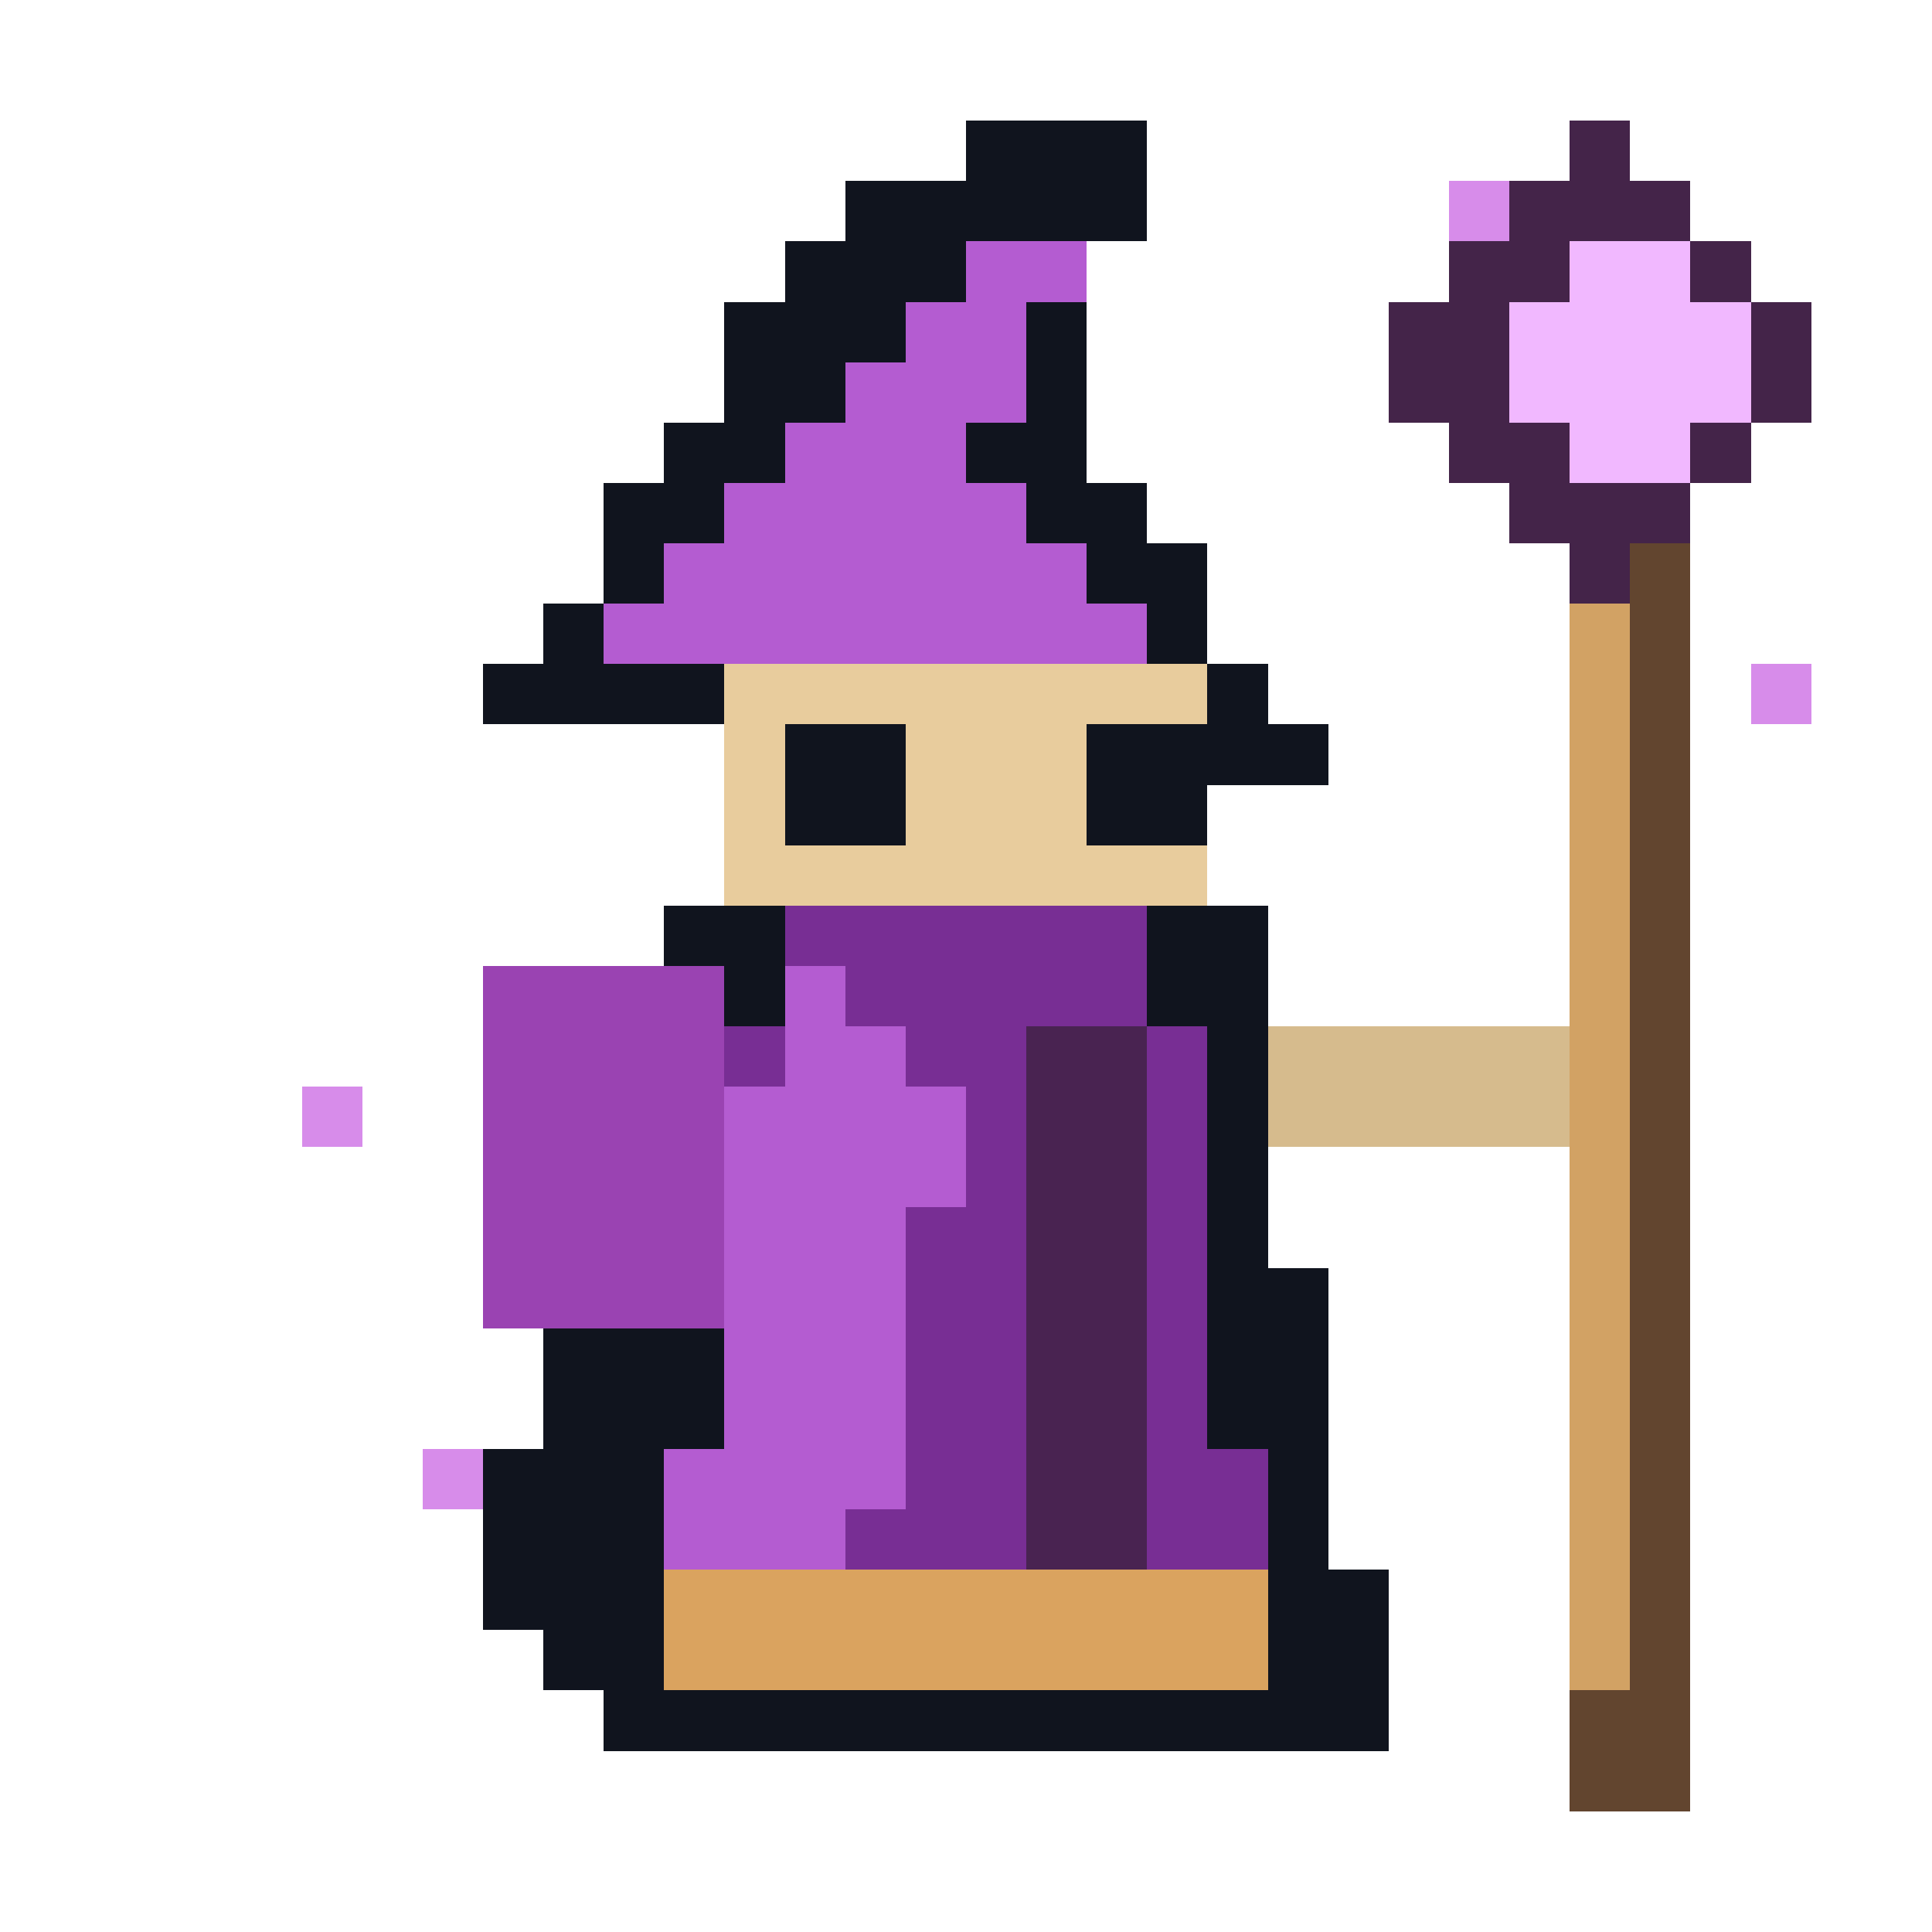
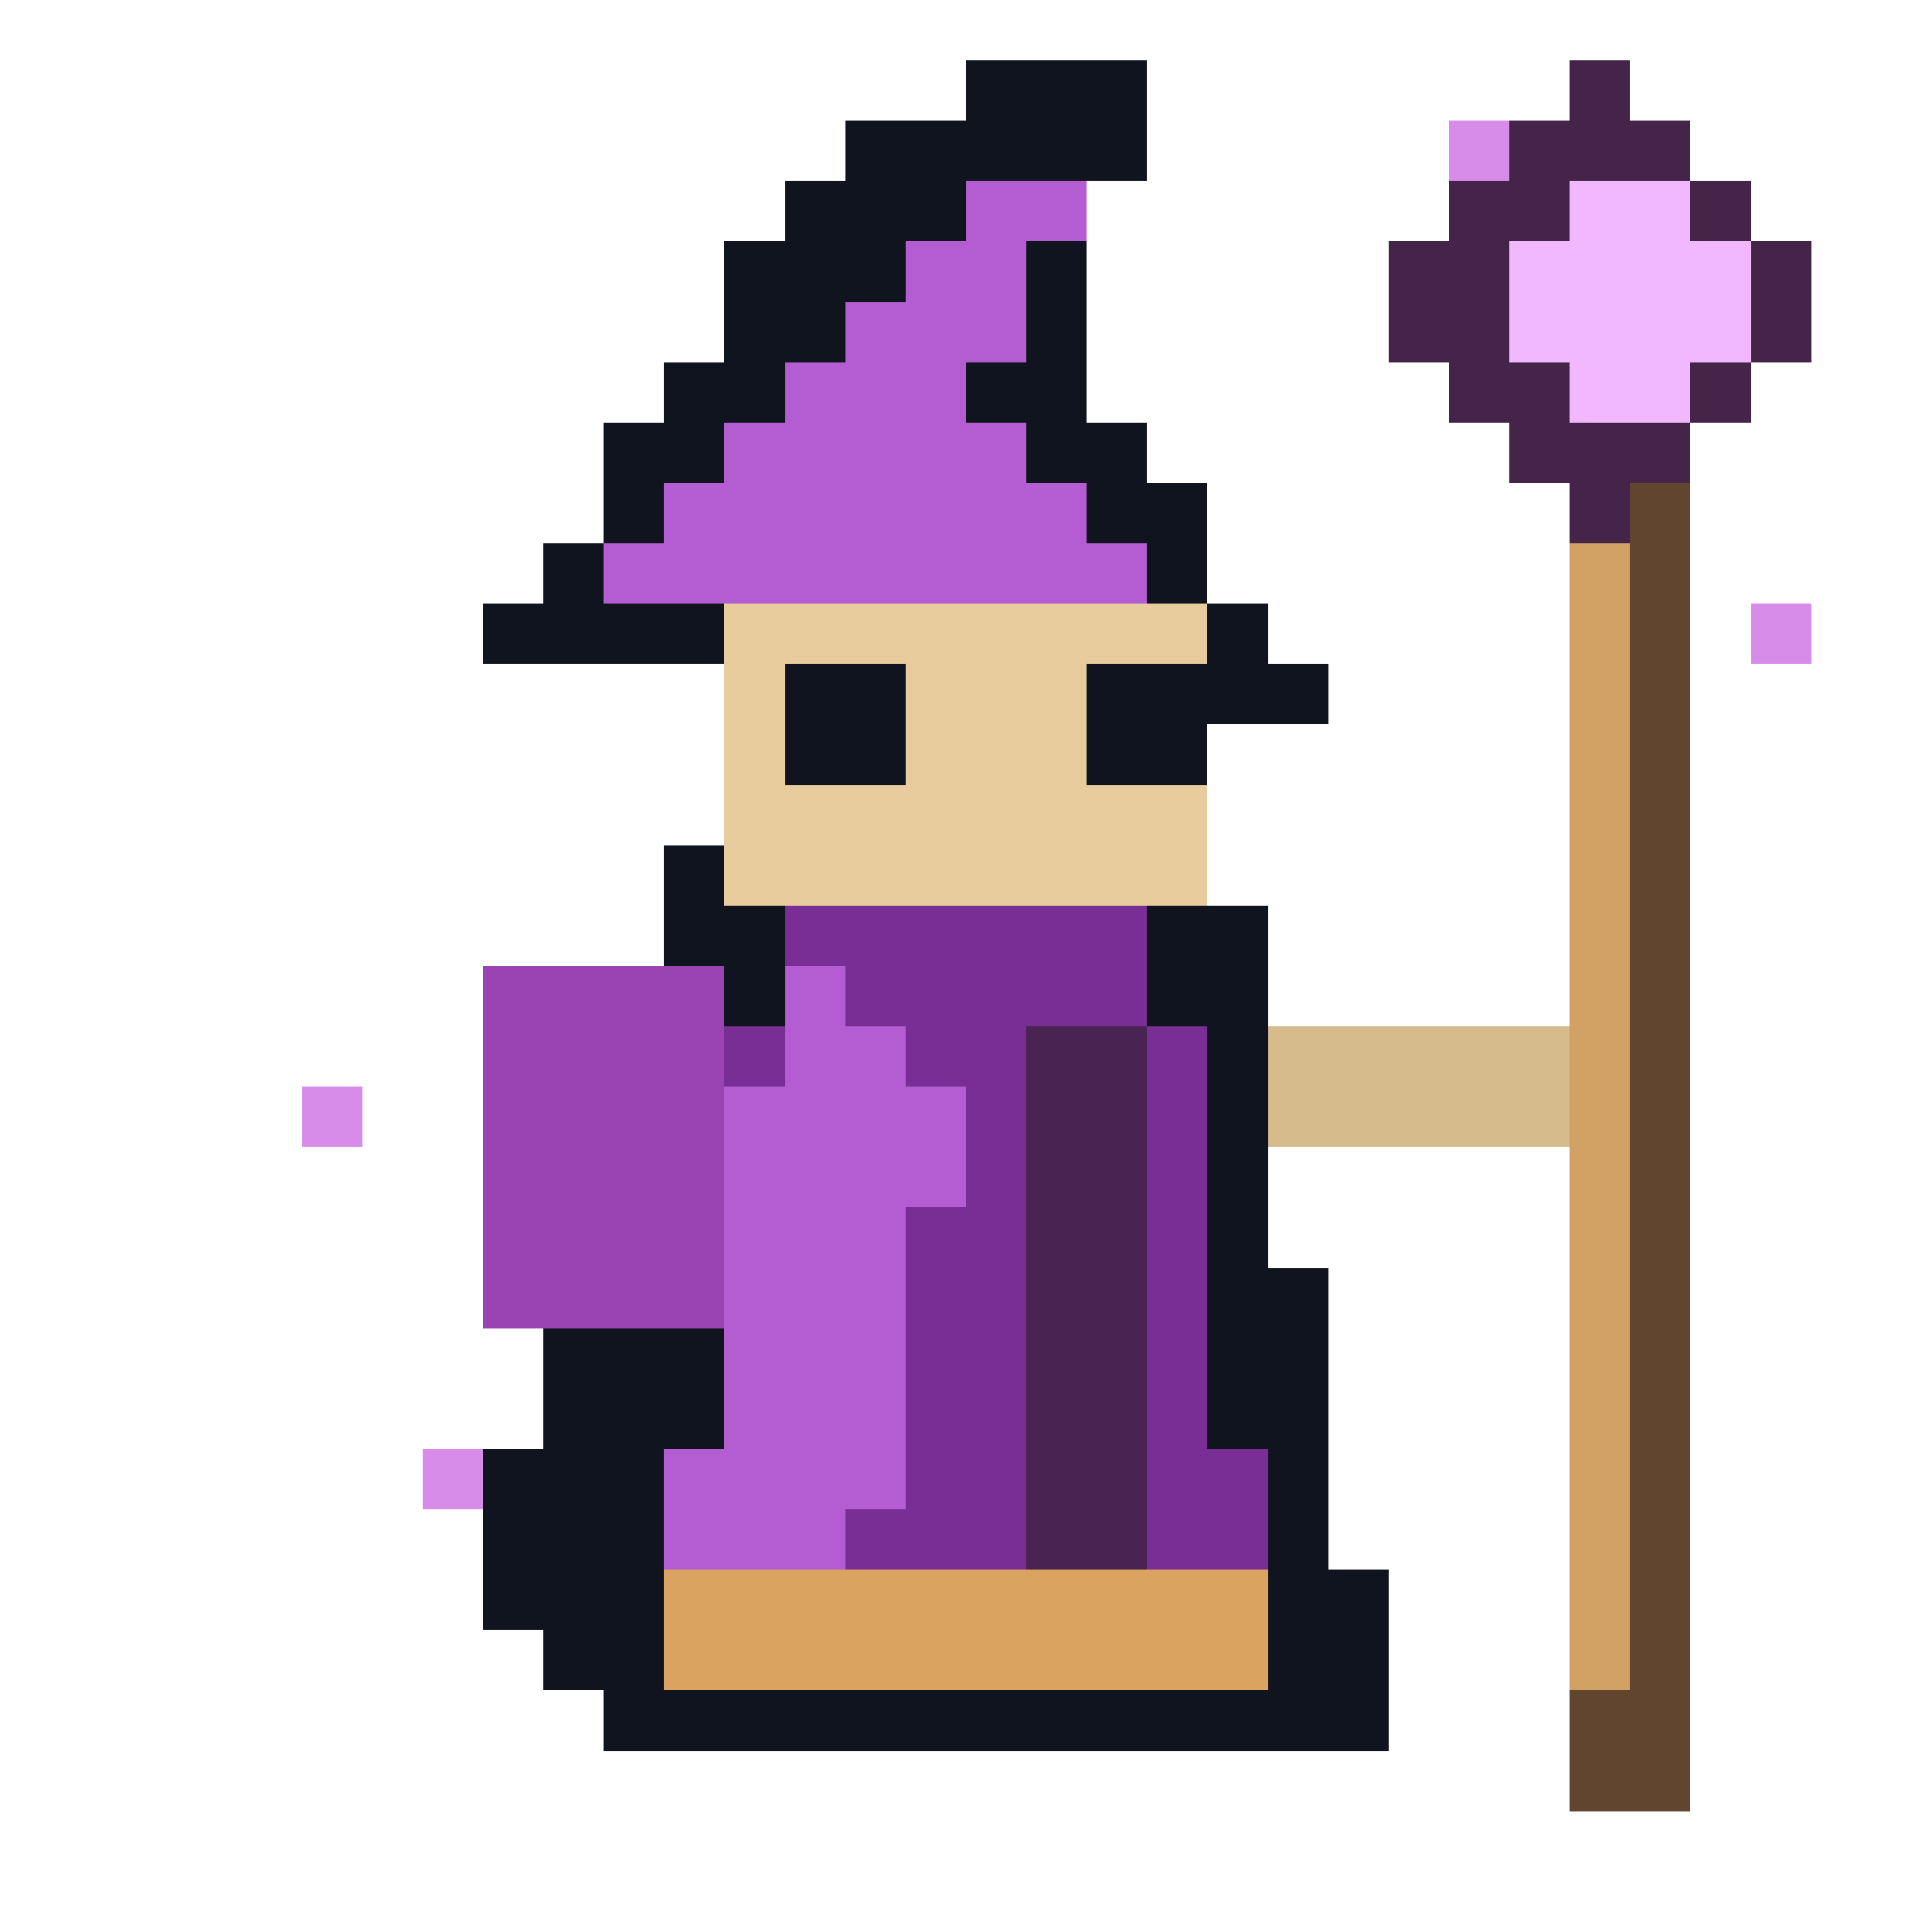
<svg xmlns="http://www.w3.org/2000/svg" width="32" height="32" viewBox="0 0 32 32" shape-rendering="crispEdges">
-   <rect x="16" y="2" width="3" height="1" fill="#10141e" />
-   <rect x="26" y="2" width="1" height="1" fill="#442449" />
-   <rect x="14" y="3" width="5" height="1" fill="#10141e" />
-   <rect x="24" y="3" width="1" height="1" fill="#d78cea" />
-   <rect x="25" y="3" width="3" height="1" fill="#442449" />
-   <rect x="13" y="4" width="3" height="1" fill="#10141e" />
-   <rect x="16" y="4" width="2" height="1" fill="#b45cd1" />
-   <rect x="24" y="4" width="2" height="1" fill="#442449" />
-   <rect x="26" y="4" width="2" height="1" fill="#f1b8ff" />
-   <rect x="28" y="4" width="1" height="1" fill="#442449" />
-   <rect x="12" y="5" width="3" height="1" fill="#10141e" />
-   <rect x="15" y="5" width="2" height="1" fill="#b45cd1" />
+   <rect x="16" y="1" width="3" height="1" fill="#10141e" />
+   <rect x="26" y="1" width="1" height="1" fill="#442449" />
+   <rect x="14" y="2" width="5" height="1" fill="#10141e" />
+   <rect x="24" y="2" width="1" height="1" fill="#d78cea" />
+   <rect x="25" y="2" width="3" height="1" fill="#442449" />
+   <rect x="13" y="3" width="3" height="1" fill="#10141e" />
+   <rect x="16" y="3" width="2" height="1" fill="#b45cd1" />
+   <rect x="24" y="3" width="2" height="1" fill="#442449" />
+   <rect x="26" y="3" width="2" height="1" fill="#f1b8ff" />
+   <rect x="28" y="3" width="1" height="1" fill="#442449" />
+   <rect x="12" y="4" width="3" height="1" fill="#10141e" />
+   <rect x="15" y="4" width="2" height="1" fill="#b45cd1" />
+   <rect x="17" y="4" width="1" height="1" fill="#10141e" />
+   <rect x="23" y="4" width="2" height="1" fill="#442449" />
+   <rect x="25" y="4" width="4" height="1" fill="#f1b8ff" />
+   <rect x="29" y="4" width="1" height="1" fill="#442449" />
+   <rect x="12" y="5" width="2" height="1" fill="#10141e" />
+   <rect x="14" y="5" width="3" height="1" fill="#b45cd1" />
  <rect x="17" y="5" width="1" height="1" fill="#10141e" />
  <rect x="23" y="5" width="2" height="1" fill="#442449" />
  <rect x="25" y="5" width="4" height="1" fill="#f1b8ff" />
  <rect x="29" y="5" width="1" height="1" fill="#442449" />
-   <rect x="12" y="6" width="2" height="1" fill="#10141e" />
-   <rect x="14" y="6" width="3" height="1" fill="#b45cd1" />
-   <rect x="17" y="6" width="1" height="1" fill="#10141e" />
-   <rect x="23" y="6" width="2" height="1" fill="#442449" />
-   <rect x="25" y="6" width="4" height="1" fill="#f1b8ff" />
-   <rect x="29" y="6" width="1" height="1" fill="#442449" />
-   <rect x="11" y="7" width="2" height="1" fill="#10141e" />
-   <rect x="13" y="7" width="3" height="1" fill="#b45cd1" />
-   <rect x="16" y="7" width="2" height="1" fill="#10141e" />
-   <rect x="24" y="7" width="2" height="1" fill="#442449" />
-   <rect x="26" y="7" width="2" height="1" fill="#f1b8ff" />
-   <rect x="28" y="7" width="1" height="1" fill="#442449" />
-   <rect x="10" y="8" width="2" height="1" fill="#10141e" />
-   <rect x="12" y="8" width="5" height="1" fill="#b45cd1" />
-   <rect x="17" y="8" width="2" height="1" fill="#10141e" />
-   <rect x="25" y="8" width="3" height="1" fill="#442449" />
-   <rect x="10" y="9" width="1" height="1" fill="#10141e" />
-   <rect x="11" y="9" width="7" height="1" fill="#b45cd1" />
-   <rect x="18" y="9" width="2" height="1" fill="#10141e" />
-   <rect x="26" y="9" width="1" height="1" fill="#442449" />
+   <rect x="11" y="6" width="2" height="1" fill="#10141e" />
+   <rect x="13" y="6" width="3" height="1" fill="#b45cd1" />
+   <rect x="16" y="6" width="2" height="1" fill="#10141e" />
+   <rect x="24" y="6" width="2" height="1" fill="#442449" />
+   <rect x="26" y="6" width="2" height="1" fill="#f1b8ff" />
+   <rect x="28" y="6" width="1" height="1" fill="#442449" />
+   <rect x="10" y="7" width="2" height="1" fill="#10141e" />
+   <rect x="12" y="7" width="5" height="1" fill="#b45cd1" />
+   <rect x="17" y="7" width="2" height="1" fill="#10141e" />
+   <rect x="25" y="7" width="3" height="1" fill="#442449" />
+   <rect x="10" y="8" width="1" height="1" fill="#10141e" />
+   <rect x="11" y="8" width="7" height="1" fill="#b45cd1" />
+   <rect x="18" y="8" width="2" height="1" fill="#10141e" />
+   <rect x="26" y="8" width="1" height="1" fill="#442449" />
+   <rect x="27" y="8" width="1" height="1" fill="#62452f" />
+   <rect x="9" y="9" width="1" height="1" fill="#10141e" />
+   <rect x="10" y="9" width="9" height="1" fill="#b45cd1" />
+   <rect x="19" y="9" width="1" height="1" fill="#10141e" />
+   <rect x="26" y="9" width="1" height="1" fill="#d2a264" />
  <rect x="27" y="9" width="1" height="1" fill="#62452f" />
-   <rect x="9" y="10" width="1" height="1" fill="#10141e" />
-   <rect x="10" y="10" width="9" height="1" fill="#b45cd1" />
-   <rect x="19" y="10" width="1" height="1" fill="#10141e" />
+   <rect x="8" y="10" width="4" height="1" fill="#10141e" />
+   <rect x="12" y="10" width="8" height="1" fill="#e8cc9d" />
+   <rect x="20" y="10" width="1" height="1" fill="#10141e" />
  <rect x="26" y="10" width="1" height="1" fill="#d2a264" />
  <rect x="27" y="10" width="1" height="1" fill="#62452f" />
-   <rect x="8" y="11" width="4" height="1" fill="#10141e" />
-   <rect x="12" y="11" width="8" height="1" fill="#e8cc9d" />
-   <rect x="20" y="11" width="1" height="1" fill="#10141e" />
+   <rect x="29" y="10" width="1" height="1" fill="#d78cea" />
+   <rect x="12" y="11" width="1" height="1" fill="#e8cc9d" />
+   <rect x="13" y="11" width="2" height="1" fill="#10141e" />
+   <rect x="15" y="11" width="3" height="1" fill="#e8cc9d" />
+   <rect x="18" y="11" width="4" height="1" fill="#10141e" />
  <rect x="26" y="11" width="1" height="1" fill="#d2a264" />
  <rect x="27" y="11" width="1" height="1" fill="#62452f" />
-   <rect x="29" y="11" width="1" height="1" fill="#d78cea" />
  <rect x="12" y="12" width="1" height="1" fill="#e8cc9d" />
  <rect x="13" y="12" width="2" height="1" fill="#10141e" />
  <rect x="15" y="12" width="3" height="1" fill="#e8cc9d" />
-   <rect x="18" y="12" width="4" height="1" fill="#10141e" />
+   <rect x="18" y="12" width="2" height="1" fill="#10141e" />
  <rect x="26" y="12" width="1" height="1" fill="#d2a264" />
  <rect x="27" y="12" width="1" height="1" fill="#62452f" />
-   <rect x="12" y="13" width="1" height="1" fill="#e8cc9d" />
-   <rect x="13" y="13" width="2" height="1" fill="#10141e" />
-   <rect x="15" y="13" width="3" height="1" fill="#e8cc9d" />
-   <rect x="18" y="13" width="2" height="1" fill="#10141e" />
+   <rect x="12" y="13" width="8" height="1" fill="#e8cc9d" />
  <rect x="26" y="13" width="1" height="1" fill="#d2a264" />
  <rect x="27" y="13" width="1" height="1" fill="#62452f" />
+   <rect x="11" y="14" width="1" height="1" fill="#10141e" />
  <rect x="12" y="14" width="8" height="1" fill="#e8cc9d" />
  <rect x="26" y="14" width="1" height="1" fill="#d2a264" />
  <rect x="27" y="14" width="1" height="1" fill="#62452f" />
  <rect x="11" y="15" width="2" height="1" fill="#10141e" />
  <rect x="13" y="15" width="6" height="1" fill="#782e94" />
  <rect x="19" y="15" width="2" height="1" fill="#10141e" />
  <rect x="26" y="15" width="1" height="1" fill="#d2a264" />
  <rect x="27" y="15" width="1" height="1" fill="#62452f" />
  <rect x="8" y="16" width="4" height="1" fill="#9a43b2" />
  <rect x="12" y="16" width="1" height="1" fill="#10141e" />
  <rect x="13" y="16" width="1" height="1" fill="#b45cd1" />
  <rect x="14" y="16" width="5" height="1" fill="#782e94" />
  <rect x="19" y="16" width="2" height="1" fill="#10141e" />
  <rect x="26" y="16" width="1" height="1" fill="#d2a264" />
  <rect x="27" y="16" width="1" height="1" fill="#62452f" />
  <rect x="8" y="17" width="4" height="1" fill="#9a43b2" />
  <rect x="12" y="17" width="1" height="1" fill="#782e94" />
  <rect x="13" y="17" width="2" height="1" fill="#b45cd1" />
  <rect x="15" y="17" width="2" height="1" fill="#782e94" />
  <rect x="17" y="17" width="2" height="1" fill="#492351" />
  <rect x="19" y="17" width="1" height="1" fill="#782e94" />
  <rect x="20" y="17" width="1" height="1" fill="#10141e" />
  <rect x="21" y="17" width="5" height="1" fill="#d6bb8d" />
  <rect x="26" y="17" width="1" height="1" fill="#d2a264" />
  <rect x="27" y="17" width="1" height="1" fill="#62452f" />
  <rect x="5" y="18" width="1" height="1" fill="#d78cea" />
  <rect x="8" y="18" width="4" height="1" fill="#9a43b2" />
  <rect x="12" y="18" width="4" height="1" fill="#b45cd1" />
  <rect x="16" y="18" width="1" height="1" fill="#782e94" />
  <rect x="17" y="18" width="2" height="1" fill="#492351" />
  <rect x="19" y="18" width="1" height="1" fill="#782e94" />
  <rect x="20" y="18" width="1" height="1" fill="#10141e" />
  <rect x="21" y="18" width="5" height="1" fill="#d6bb8d" />
  <rect x="26" y="18" width="1" height="1" fill="#d2a264" />
  <rect x="27" y="18" width="1" height="1" fill="#62452f" />
  <rect x="8" y="19" width="4" height="1" fill="#9a43b2" />
  <rect x="12" y="19" width="4" height="1" fill="#b45cd1" />
  <rect x="16" y="19" width="1" height="1" fill="#782e94" />
  <rect x="17" y="19" width="2" height="1" fill="#492351" />
  <rect x="19" y="19" width="1" height="1" fill="#782e94" />
  <rect x="20" y="19" width="1" height="1" fill="#10141e" />
  <rect x="26" y="19" width="1" height="1" fill="#d2a264" />
  <rect x="27" y="19" width="1" height="1" fill="#62452f" />
  <rect x="8" y="20" width="4" height="1" fill="#9a43b2" />
  <rect x="12" y="20" width="3" height="1" fill="#b45cd1" />
  <rect x="15" y="20" width="2" height="1" fill="#782e94" />
  <rect x="17" y="20" width="2" height="1" fill="#492351" />
  <rect x="19" y="20" width="1" height="1" fill="#782e94" />
  <rect x="20" y="20" width="1" height="1" fill="#10141e" />
  <rect x="26" y="20" width="1" height="1" fill="#d2a264" />
  <rect x="27" y="20" width="1" height="1" fill="#62452f" />
  <rect x="8" y="21" width="4" height="1" fill="#9a43b2" />
  <rect x="12" y="21" width="3" height="1" fill="#b45cd1" />
  <rect x="15" y="21" width="2" height="1" fill="#782e94" />
  <rect x="17" y="21" width="2" height="1" fill="#492351" />
  <rect x="19" y="21" width="1" height="1" fill="#782e94" />
  <rect x="20" y="21" width="2" height="1" fill="#10141e" />
  <rect x="26" y="21" width="1" height="1" fill="#d2a264" />
  <rect x="27" y="21" width="1" height="1" fill="#62452f" />
  <rect x="9" y="22" width="3" height="1" fill="#10141e" />
  <rect x="12" y="22" width="3" height="1" fill="#b45cd1" />
  <rect x="15" y="22" width="2" height="1" fill="#782e94" />
  <rect x="17" y="22" width="2" height="1" fill="#492351" />
  <rect x="19" y="22" width="1" height="1" fill="#782e94" />
  <rect x="20" y="22" width="2" height="1" fill="#10141e" />
  <rect x="26" y="22" width="1" height="1" fill="#d2a264" />
  <rect x="27" y="22" width="1" height="1" fill="#62452f" />
  <rect x="9" y="23" width="3" height="1" fill="#10141e" />
  <rect x="12" y="23" width="3" height="1" fill="#b45cd1" />
  <rect x="15" y="23" width="2" height="1" fill="#782e94" />
  <rect x="17" y="23" width="2" height="1" fill="#492351" />
  <rect x="19" y="23" width="1" height="1" fill="#782e94" />
  <rect x="20" y="23" width="2" height="1" fill="#10141e" />
  <rect x="26" y="23" width="1" height="1" fill="#d2a264" />
  <rect x="27" y="23" width="1" height="1" fill="#62452f" />
  <rect x="7" y="24" width="1" height="1" fill="#d78cea" />
  <rect x="8" y="24" width="3" height="1" fill="#10141e" />
  <rect x="11" y="24" width="4" height="1" fill="#b45cd1" />
  <rect x="15" y="24" width="2" height="1" fill="#782e94" />
  <rect x="17" y="24" width="2" height="1" fill="#492351" />
  <rect x="19" y="24" width="2" height="1" fill="#782e94" />
  <rect x="21" y="24" width="1" height="1" fill="#10141e" />
  <rect x="26" y="24" width="1" height="1" fill="#d2a264" />
  <rect x="27" y="24" width="1" height="1" fill="#62452f" />
  <rect x="8" y="25" width="3" height="1" fill="#10141e" />
  <rect x="11" y="25" width="3" height="1" fill="#b45cd1" />
  <rect x="14" y="25" width="3" height="1" fill="#782e94" />
  <rect x="17" y="25" width="2" height="1" fill="#492351" />
  <rect x="19" y="25" width="2" height="1" fill="#782e94" />
  <rect x="21" y="25" width="1" height="1" fill="#10141e" />
  <rect x="26" y="25" width="1" height="1" fill="#d2a264" />
  <rect x="27" y="25" width="1" height="1" fill="#62452f" />
  <rect x="8" y="26" width="3" height="1" fill="#10141e" />
  <rect x="11" y="26" width="10" height="1" fill="#daa35f" />
  <rect x="21" y="26" width="2" height="1" fill="#10141e" />
  <rect x="26" y="26" width="1" height="1" fill="#d2a264" />
  <rect x="27" y="26" width="1" height="1" fill="#62452f" />
  <rect x="9" y="27" width="2" height="1" fill="#10141e" />
  <rect x="11" y="27" width="10" height="1" fill="#daa35f" />
  <rect x="21" y="27" width="2" height="1" fill="#10141e" />
  <rect x="26" y="27" width="1" height="1" fill="#d2a264" />
  <rect x="27" y="27" width="1" height="1" fill="#62452f" />
  <rect x="10" y="28" width="13" height="1" fill="#10141e" />
  <rect x="26" y="28" width="2" height="1" fill="#62452f" />
  <rect x="26" y="29" width="2" height="1" fill="#62452f" />
</svg>
